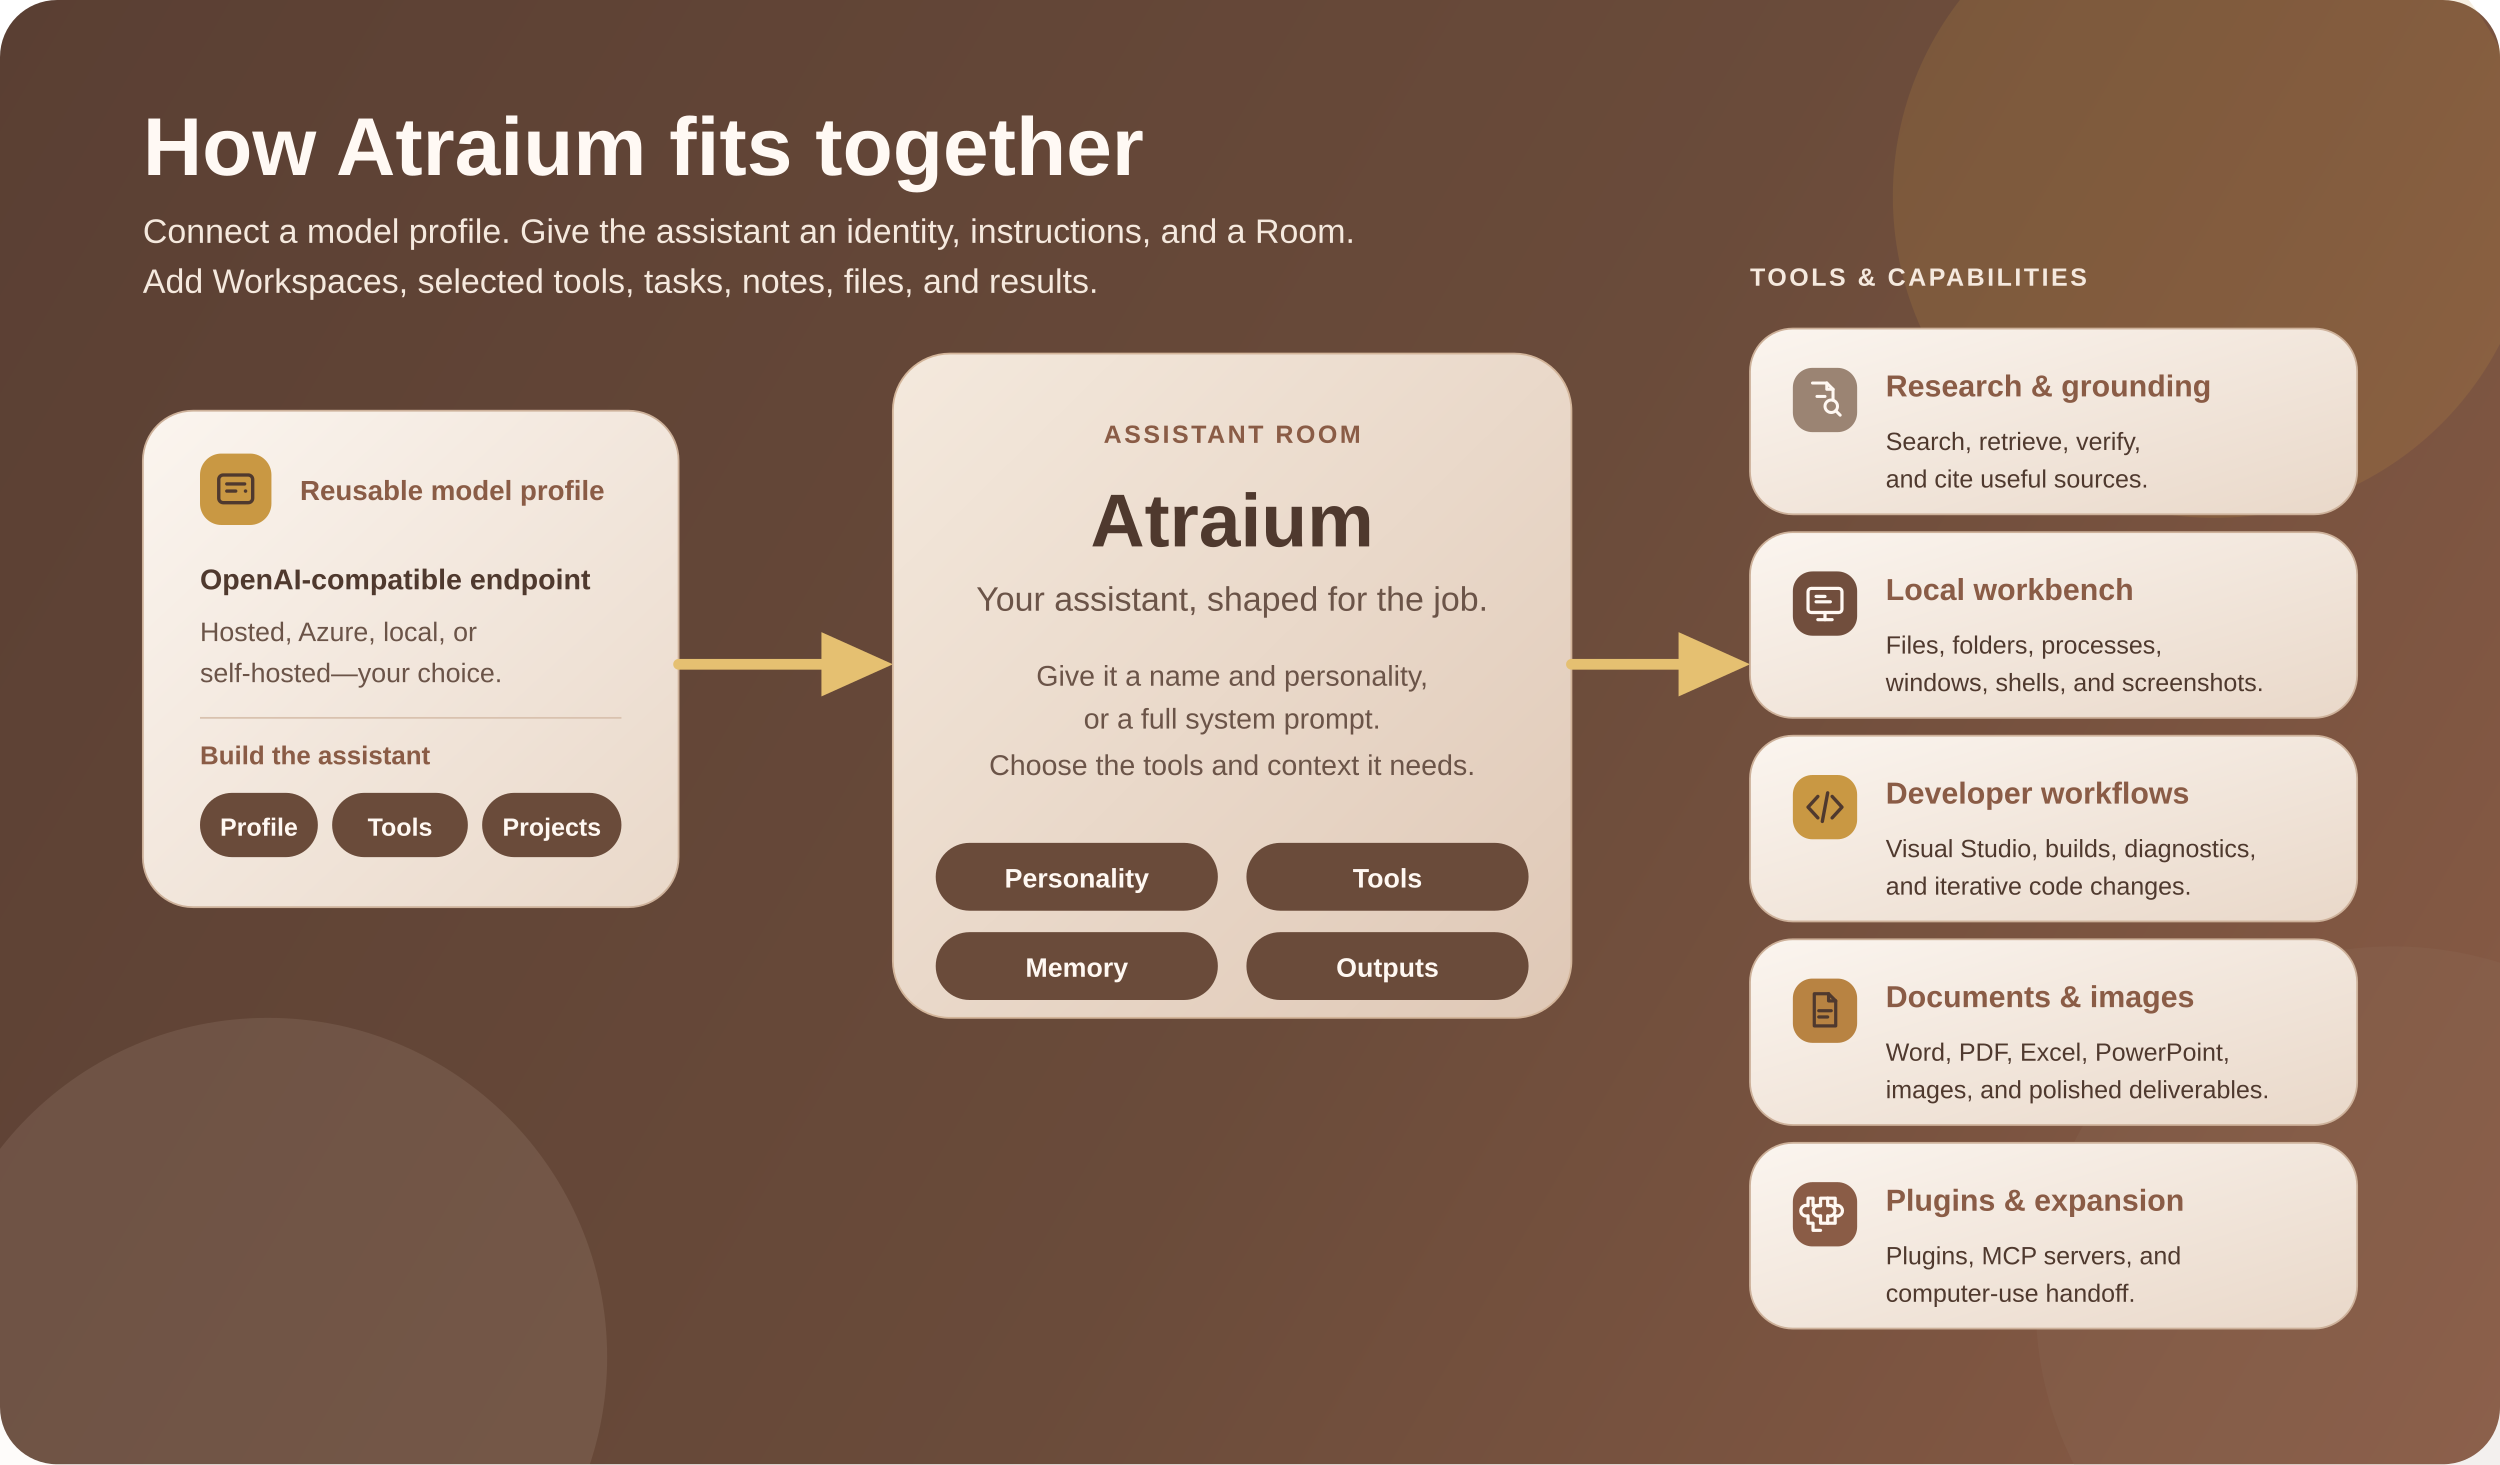
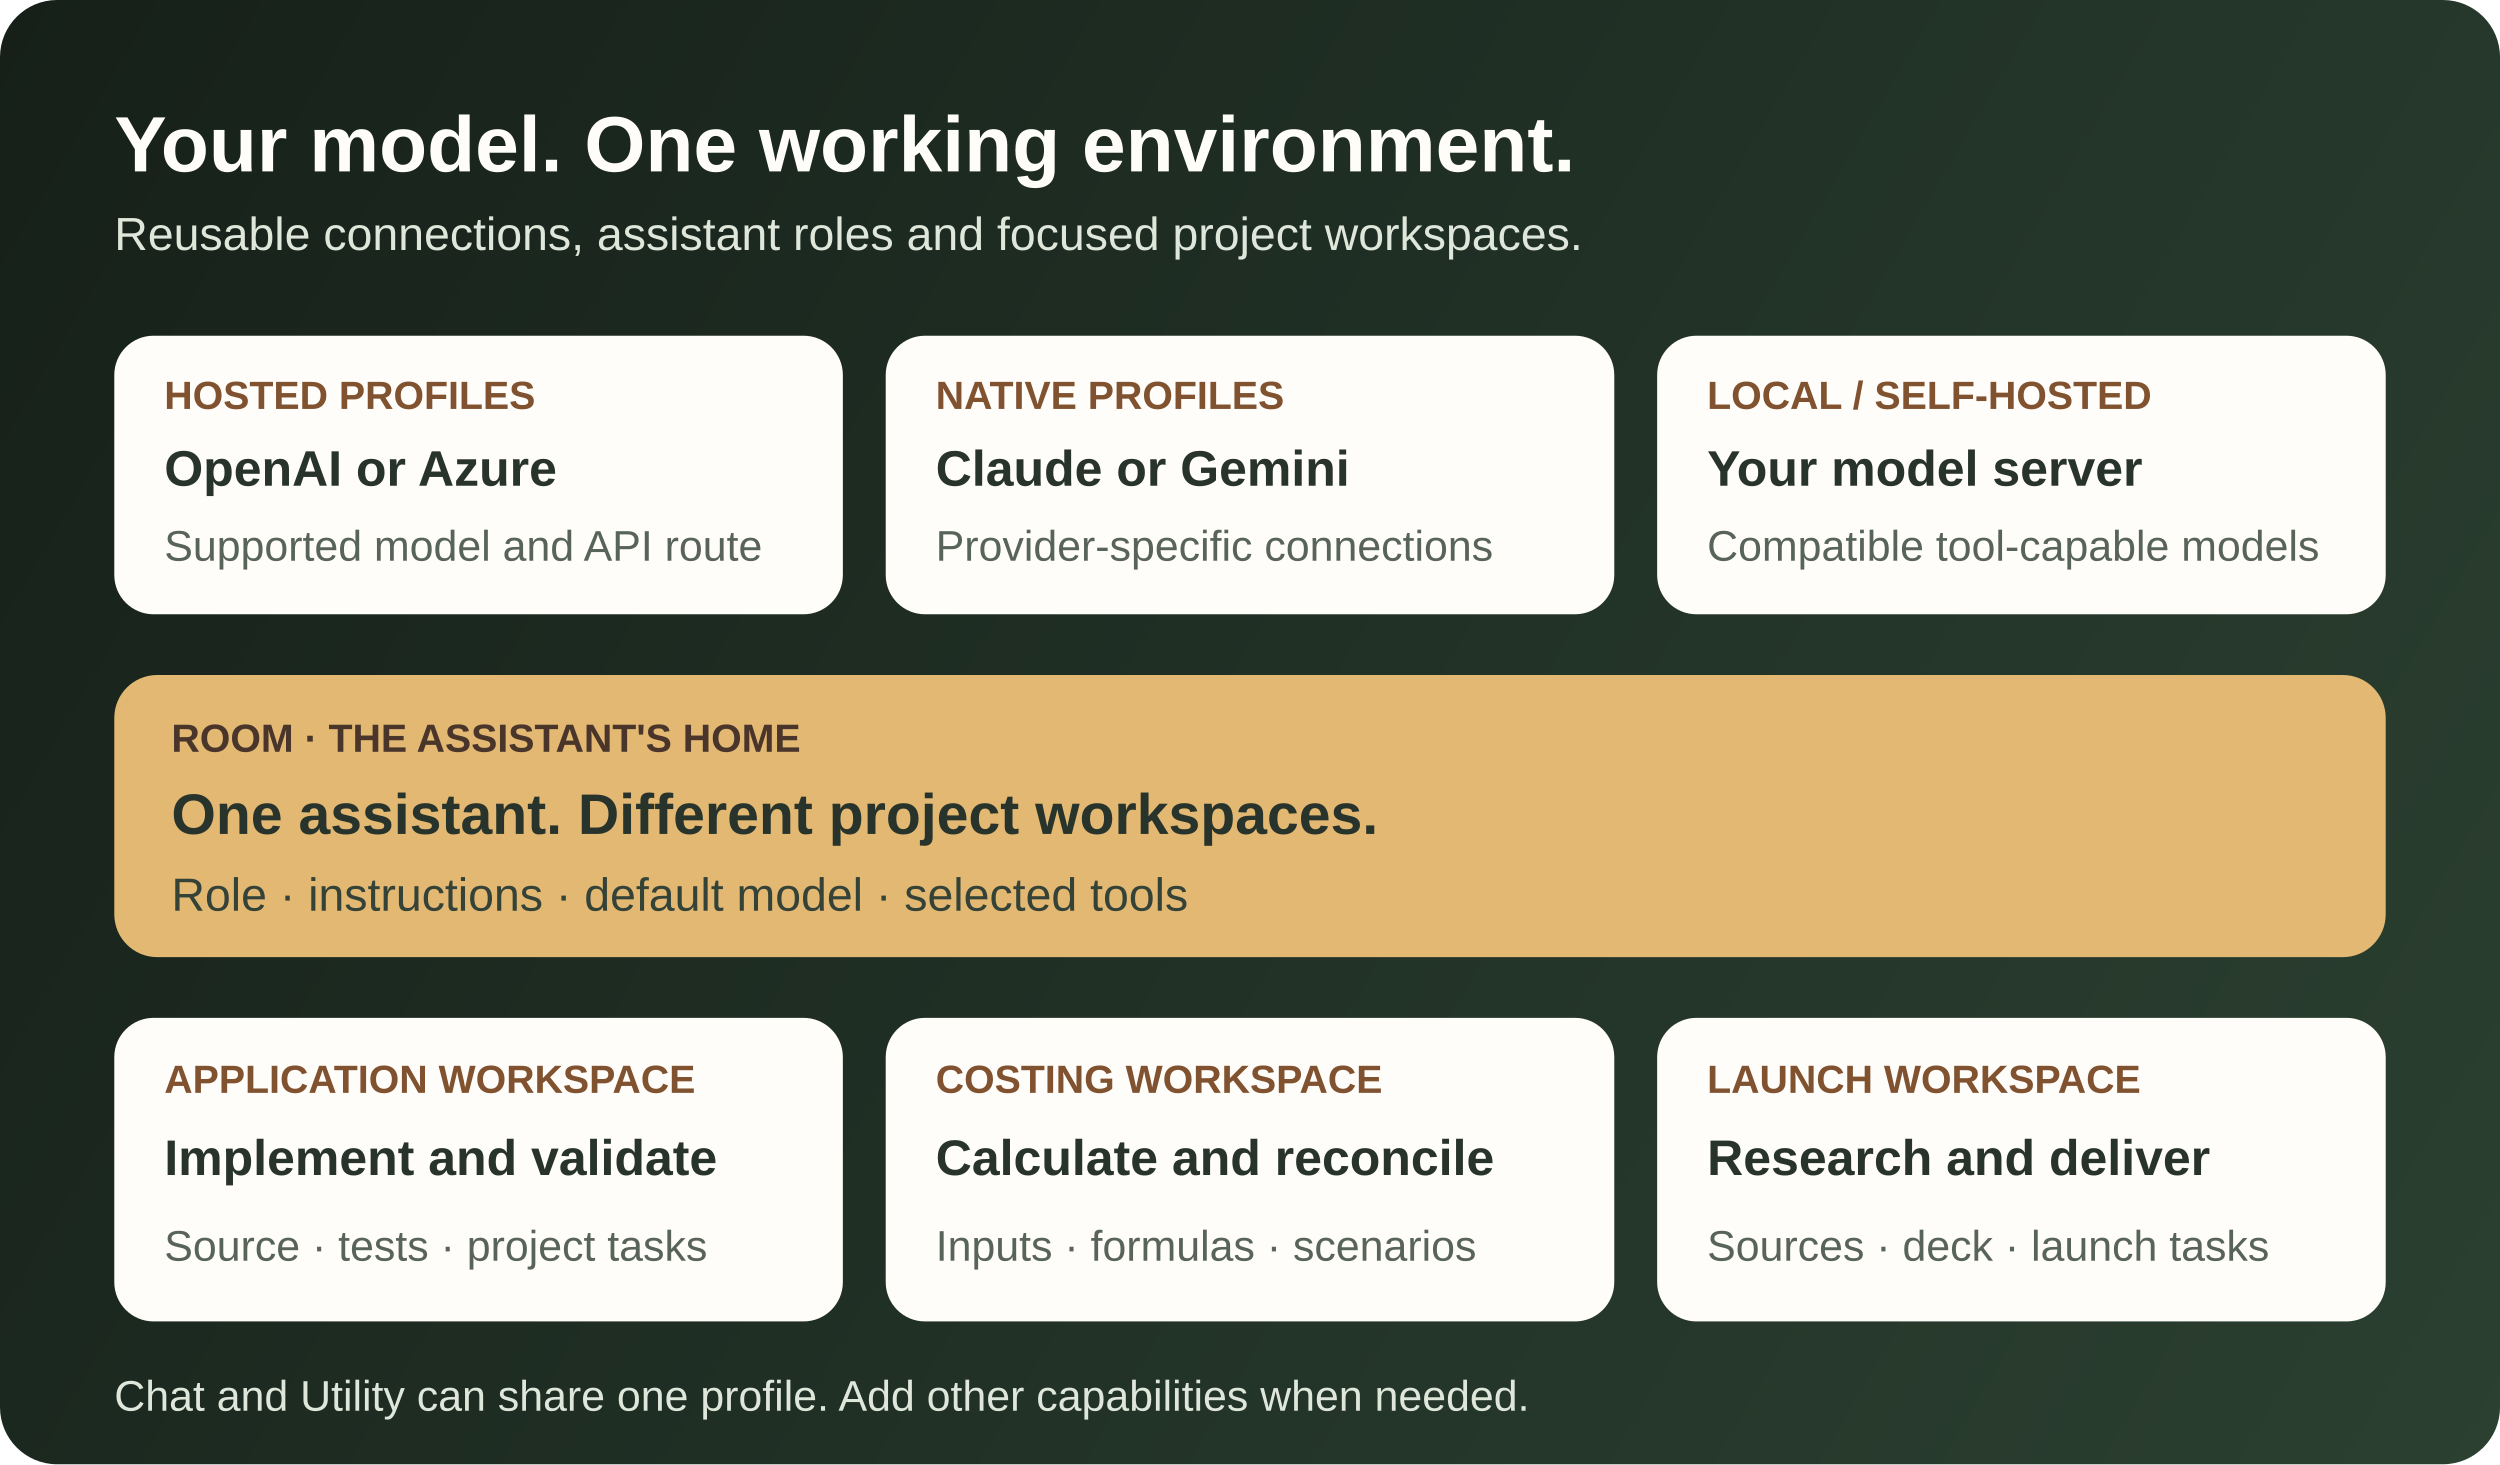
- <svg xmlns="http://www.w3.org/2000/svg" width="1400" height="820" viewBox="0 0 1400 820" fill="none">
+ <svg xmlns="http://www.w3.org/2000/svg" width="1400" height="820" viewBox="0 0 1400 820" fill="none" role="img" aria-labelledby="platform-title platform-desc">
  <defs>
-     <linearGradient id="bg" x1="0" y1="0" x2="1400" y2="820" gradientUnits="userSpaceOnUse">
-       <stop stop-color="#5A3F33" />
-       <stop offset="0.55" stop-color="#6A4B3A" />
-       <stop offset="1" stop-color="#8A5C46" />
-     </linearGradient>
-     <linearGradient id="card" x1="0" y1="0" x2="1" y2="1">
-       <stop stop-color="#FBF5EF" />
-       <stop offset="1" stop-color="#E9D8C9" />
-     </linearGradient>
-     <linearGradient id="core" x1="0" y1="0" x2="1" y2="1">
-       <stop stop-color="#F4E9DD" />
-       <stop offset="1" stop-color="#DFC8B6" />
+     <linearGradient id="platform-bg" x1="0" y1="0" x2="1400" y2="820" gradientUnits="userSpaceOnUse">
+       <stop stop-color="#162019" />
+       <stop offset="1" stop-color="#2B4031" />
    </linearGradient>
  </defs>
-   <rect width="1400" height="820" rx="32" fill="url(#bg)" />
-   <circle cx="1240" cy="110" r="180" fill="#C99843" fill-opacity="0.16" />
-   <circle cx="1340" cy="730" r="200" fill="#9B8473" fill-opacity="0.12" />
-   <circle cx="150" cy="760" r="190" fill="#F4E1CD" fill-opacity="0.10" />
-   <text x="80" y="98" fill="#FFF9F4" font-size="46" font-family="Segoe UI, Arial, sans-serif" font-weight="800">
-     How Atraium fits together
-   </text>
-   <text x="80" y="136" fill="#F5E9DE" font-size="19" font-family="Segoe UI, Arial, sans-serif">
-     Connect a model profile. Give the assistant an identity, instructions, and a Room.
-   </text>
-   <text x="80" y="164" fill="#F5E9DE" font-size="19" font-family="Segoe UI, Arial, sans-serif">
-     Add Workspaces, selected tools, tasks, notes, files, and results.
-   </text>
-   <rect x="80" y="230" width="300" height="278" rx="28" fill="url(#card)" stroke="#CDB19A" />
-   <rect x="112" y="254" width="40" height="40" rx="12" fill="#C99843" />
-   <g transform="translate(120 262)" fill="none" stroke="#4F392E" stroke-width="1.9" stroke-linecap="round" stroke-linejoin="round">
-     <rect x="2.5" y="4" width="19" height="15.5" rx="2.5" />
-     <path d="M7 9h10" />
-     <path d="M7 13h5" />
-     <circle cx="17.5" cy="13" r="1" fill="#4F392E" stroke="none" />
+   <rect width="1400" height="820" rx="32" fill="url(#platform-bg)" />
+   <g font-family="Segoe UI, Arial, sans-serif">
+     <text x="64" y="96" fill="#FFFDF9" font-size="44" font-weight="750">Your model. One working environment.</text>
+     <text x="64" y="140" fill="#DFE6DA" font-size="26">Reusable connections, assistant roles and focused project workspaces.</text>
+     <g data-bounds="64 188 408 156">
+       <rect x="64" y="188" width="408" height="156" rx="22" fill="#FFFDF9" />
+       <text x="92" y="229" fill="#805230" font-size="22" font-weight="700">HOSTED PROFILES</text>
+       <text x="92" y="272" fill="#28342B" font-size="28" font-weight="700">OpenAI or Azure</text>
+       <text x="92" y="314" fill="#58635A" font-size="24">Supported model and API route</text>
+     </g>
+     <g data-bounds="496 188 408 156">
+       <rect x="496" y="188" width="408" height="156" rx="22" fill="#FFFDF9" />
+       <text x="524" y="229" fill="#805230" font-size="22" font-weight="700">NATIVE PROFILES</text>
+       <text x="524" y="272" fill="#28342B" font-size="28" font-weight="700">Claude or Gemini</text>
+       <text x="524" y="314" fill="#58635A" font-size="24">Provider-specific connections</text>
+     </g>
+     <g data-bounds="928 188 408 156">
+       <rect x="928" y="188" width="408" height="156" rx="22" fill="#FFFDF9" />
+       <text x="956" y="229" fill="#805230" font-size="22" font-weight="700">LOCAL / SELF-HOSTED</text>
+       <text x="956" y="272" fill="#28342B" font-size="28" font-weight="700">Your model server</text>
+       <text x="956" y="314" fill="#58635A" font-size="24">Compatible tool-capable models</text>
+     </g>
+     <g data-bounds="64 378 1272 158">
+       <rect x="64" y="378" width="1272" height="158" rx="24" fill="#E2B873" />
+       <text x="96" y="421" fill="#49352A" font-size="22" font-weight="700">ROOM · THE ASSISTANT'S HOME</text>
+       <text x="96" y="467" fill="#28342B" font-size="32" font-weight="750">One assistant. Different project workspaces.</text>
+       <text x="96" y="510" fill="#354237" font-size="26">Role · instructions · default model · selected tools</text>
+     </g>
+     <g data-bounds="64 570 408 170">
+       <rect x="64" y="570" width="408" height="170" rx="22" fill="#FFFDF9" />
+       <text x="92" y="612" fill="#805230" font-size="22" font-weight="700">APPLICATION WORKSPACE</text>
+       <text x="92" y="658" fill="#28342B" font-size="28" font-weight="700">Implement and validate</text>
+       <text x="92" y="706" fill="#58635A" font-size="24">Source · tests · project tasks</text>
+     </g>
+     <g data-bounds="496 570 408 170">
+       <rect x="496" y="570" width="408" height="170" rx="22" fill="#FFFDF9" />
+       <text x="524" y="612" fill="#805230" font-size="22" font-weight="700">COSTING WORKSPACE</text>
+       <text x="524" y="658" fill="#28342B" font-size="28" font-weight="700">Calculate and reconcile</text>
+       <text x="524" y="706" fill="#58635A" font-size="24">Inputs · formulas · scenarios</text>
+     </g>
+     <g data-bounds="928 570 408 170">
+       <rect x="928" y="570" width="408" height="170" rx="22" fill="#FFFDF9" />
+       <text x="956" y="612" fill="#805230" font-size="22" font-weight="700">LAUNCH WORKSPACE</text>
+       <text x="956" y="658" fill="#28342B" font-size="28" font-weight="700">Research and deliver</text>
+       <text x="956" y="706" fill="#58635A" font-size="24">Sources · deck · launch tasks</text>
+     </g>
+     <text x="64" y="790" fill="#DFE6DA" font-size="24">Chat and Utility can share one profile. Add other capabilities when needed.</text>
  </g>
-   <text x="168" y="280" fill="#8A5C46" font-size="15.5" font-family="Segoe UI, Arial, sans-serif" font-weight="700">
-     Reusable model profile
-   </text>
-   <text x="112" y="330" fill="#4F392E" font-size="16" font-family="Segoe UI, Arial, sans-serif" font-weight="800">
-     OpenAI-compatible endpoint
-   </text>
-   <text x="112" y="359" fill="#6B5448" font-size="15" font-family="Segoe UI, Arial, sans-serif">
-     Hosted, Azure, local, or
-   </text>
-   <text x="112" y="382" fill="#6B5448" font-size="15" font-family="Segoe UI, Arial, sans-serif">
-     self-hosted—your choice.
-   </text>
-   <path d="M112 402H348" stroke="#D9C2AF" stroke-width="1" />
-   <text x="112" y="428" fill="#8A5C46" font-size="14.5" font-family="Segoe UI, Arial, sans-serif" font-weight="700">
-     Build the assistant
-   </text>
-   <rect x="112" y="444" width="66" height="36" rx="18" fill="#6A4B3A" />
-   <text x="145" y="468" text-anchor="middle" fill="#FFF8F2" font-size="14" font-family="Segoe UI, Arial, sans-serif" font-weight="700">
-     Profile
-   </text>
-   <rect x="186" y="444" width="76" height="36" rx="18" fill="#6A4B3A" />
-   <text x="224" y="468" text-anchor="middle" fill="#FFF8F2" font-size="14" font-family="Segoe UI, Arial, sans-serif" font-weight="700">
-     Tools
-   </text>
-   <rect x="270" y="444" width="78" height="36" rx="18" fill="#6A4B3A" />
-   <text x="309" y="468" text-anchor="middle" fill="#FFF8F2" font-size="14" font-family="Segoe UI, Arial, sans-serif" font-weight="700">
-     Projects
-   </text>
-   <path d="M380 372H480" stroke="#E5C071" stroke-width="6" stroke-linecap="round" />
-   <path d="M460 354L500 372L460 390" fill="#E5C071" />
-   <rect x="500" y="198" width="380" height="372" rx="32" fill="url(#core)" stroke="#D3B59A" />
-   <text x="690" y="248" text-anchor="middle" fill="#8A5C46" font-size="14" font-family="Segoe UI, Arial, sans-serif" font-weight="700" letter-spacing="1.4">
-     ASSISTANT ROOM
-   </text>
-   <text x="690" y="306" text-anchor="middle" fill="#4F392E" font-size="42" font-family="Segoe UI, Arial, sans-serif" font-weight="800">
-     Atraium
-   </text>
-   <text x="690" y="342" text-anchor="middle" fill="#6B5448" font-size="19" font-family="Segoe UI, Arial, sans-serif">
-     Your assistant, shaped for the job.
-   </text>
-   <text x="690" y="384" text-anchor="middle" fill="#6B5448" font-size="16" font-family="Segoe UI, Arial, sans-serif">
-     Give it a name and personality,
-   </text>
-   <text x="690" y="408" text-anchor="middle" fill="#6B5448" font-size="16" font-family="Segoe UI, Arial, sans-serif">
-     or a full system prompt.
-   </text>
-   <text x="690" y="434" text-anchor="middle" fill="#6B5448" font-size="16" font-family="Segoe UI, Arial, sans-serif">
-     Choose the tools and context it needs.
-   </text>
-   <rect x="524" y="472" width="158" height="38" rx="19" fill="#6A4B3A" />
-   <text x="603" y="497" text-anchor="middle" fill="#FFF8F2" font-size="15" font-family="Segoe UI, Arial, sans-serif" font-weight="700">
-     Personality
-   </text>
-   <rect x="698" y="472" width="158" height="38" rx="19" fill="#6A4B3A" />
-   <text x="777" y="497" text-anchor="middle" fill="#FFF8F2" font-size="15" font-family="Segoe UI, Arial, sans-serif" font-weight="700">
-     Tools
-   </text>
-   <rect x="524" y="522" width="158" height="38" rx="19" fill="#6A4B3A" />
-   <text x="603" y="547" text-anchor="middle" fill="#FFF8F2" font-size="15" font-family="Segoe UI, Arial, sans-serif" font-weight="700">
-     Memory
-   </text>
-   <rect x="698" y="522" width="158" height="38" rx="19" fill="#6A4B3A" />
-   <text x="777" y="547" text-anchor="middle" fill="#FFF8F2" font-size="15" font-family="Segoe UI, Arial, sans-serif" font-weight="700">
-     Outputs
-   </text>
-   <path d="M880 372H960" stroke="#E5C071" stroke-width="6" stroke-linecap="round" />
-   <path d="M940 354L980 372L940 390" fill="#E5C071" />
-   <text x="980" y="160" fill="#F5E9DE" font-size="14" font-family="Segoe UI, Arial, sans-serif" font-weight="700" letter-spacing="1.4">
-     TOOLS &amp; CAPABILITIES
-   </text>
-   <rect x="980" y="184" width="340" height="104" rx="24" fill="url(#card)" stroke="#CDB19A" />
-   <rect x="1004" y="206" width="36" height="36" rx="11" fill="#9B8473" />
-   <g transform="translate(1010 212)" fill="none" stroke="#FFF8F2" stroke-width="1.7" stroke-linecap="round" stroke-linejoin="round">
-     <path d="M5 2.5h8l3.5 3.5v6" />
-     <path d="M13 2.5V6h3.5" />
-     <path d="M7.5 10h4.5" />
-     <circle cx="15.5" cy="15.5" r="3.5" />
-     <path d="m18 18 2.5 2.5" />
-   </g>
-   <text x="1056" y="222" fill="#8A5C46" font-size="17" font-family="Segoe UI, Arial, sans-serif" font-weight="800">
-     Research &amp; grounding
-   </text>
-   <text x="1056" y="252" fill="#4F392E" font-size="14" font-family="Segoe UI, Arial, sans-serif">
-     Search, retrieve, verify,
-   </text>
-   <text x="1056" y="273" fill="#4F392E" font-size="14" font-family="Segoe UI, Arial, sans-serif">
-     and cite useful sources.
-   </text>
-   <rect x="980" y="298" width="340" height="104" rx="24" fill="url(#card)" stroke="#CDB19A" />
-   <rect x="1004" y="320" width="36" height="36" rx="11" fill="#714E3D" />
-   <g transform="translate(1010 326)" fill="none" stroke="#FFF8F2" stroke-width="1.8" stroke-linecap="round" stroke-linejoin="round">
-     <rect x="2.5" y="3.5" width="19" height="13.5" rx="1.8" />
-     <path d="M12 17v4" />
-     <path d="M8 21h8" />
-     <path d="M7 8h5" />
-     <path d="M7 11h8" />
-   </g>
-   <text x="1056" y="336" fill="#8A5C46" font-size="17" font-family="Segoe UI, Arial, sans-serif" font-weight="800">
-     Local workbench
-   </text>
-   <text x="1056" y="366" fill="#4F392E" font-size="14" font-family="Segoe UI, Arial, sans-serif">
-     Files, folders, processes,
-   </text>
-   <text x="1056" y="387" fill="#4F392E" font-size="14" font-family="Segoe UI, Arial, sans-serif">
-     windows, shells, and screenshots.
-   </text>
-   <rect x="980" y="412" width="340" height="104" rx="24" fill="url(#card)" stroke="#CDB19A" />
-   <rect x="1004" y="434" width="36" height="36" rx="11" fill="#C99843" />
-   <g transform="translate(1010 440)" fill="none" stroke="#4F392E" stroke-width="1.9" stroke-linecap="round" stroke-linejoin="round">
-     <path d="M8 6 2.5 12 8 18" />
-     <path d="m16 6 5.5 6-5.5 6" />
-     <path d="m13.5 4-3 16" />
-   </g>
-   <text x="1056" y="450" fill="#8A5C46" font-size="17" font-family="Segoe UI, Arial, sans-serif" font-weight="800">
-     Developer workflows
-   </text>
-   <text x="1056" y="480" fill="#4F392E" font-size="14" font-family="Segoe UI, Arial, sans-serif">
-     Visual Studio, builds, diagnostics,
-   </text>
-   <text x="1056" y="501" fill="#4F392E" font-size="14" font-family="Segoe UI, Arial, sans-serif">
-     and iterative code changes.
-   </text>
-   <rect x="980" y="526" width="340" height="104" rx="24" fill="url(#card)" stroke="#CDB19A" />
-   <rect x="1004" y="548" width="36" height="36" rx="11" fill="#B88342" />
-   <g transform="translate(1010 554)" fill="none" stroke="#4F392E" stroke-width="1.8" stroke-linecap="round" stroke-linejoin="round">
-     <path d="M6 2.5h8l4 4v14H6z" />
-     <path d="M14 2.5v4h4" />
-     <path d="M8.5 12h7" />
-     <path d="M8.5 15.5h5" />
-   </g>
-   <text x="1056" y="564" fill="#8A5C46" font-size="17" font-family="Segoe UI, Arial, sans-serif" font-weight="800">
-     Documents &amp; images
-   </text>
-   <text x="1056" y="594" fill="#4F392E" font-size="14" font-family="Segoe UI, Arial, sans-serif">
-     Word, PDF, Excel, PowerPoint,
-   </text>
-   <text x="1056" y="615" fill="#4F392E" font-size="14" font-family="Segoe UI, Arial, sans-serif">
-     images, and polished deliverables.
-   </text>
-   <rect x="980" y="640" width="340" height="104" rx="24" fill="url(#card)" stroke="#CDB19A" />
-   <rect x="1004" y="662" width="36" height="36" rx="11" fill="#8A5C46" />
-   <g transform="translate(1010 668)" fill="none" stroke="#FFF8F2" stroke-width="1.8" stroke-linecap="round" stroke-linejoin="round">
-     <path d="M9.5 3h4v4.2a3 3 0 1 1 0 5.6V17h-4v-4.2a3 3 0 1 1 0-5.6z" />
-     <path d="M9.5 7.2H5.3V3H2.5v4.2a3 3 0 1 0 0 5.6V17h2.8v4h4.2" />
-     <path d="M13.5 17h4.2v-4.2a3 3 0 1 0 0-5.6V3h-4.2" />
-   </g>
-   <text x="1056" y="678" fill="#8A5C46" font-size="17" font-family="Segoe UI, Arial, sans-serif" font-weight="800">
-     Plugins &amp; expansion
-   </text>
-   <text x="1056" y="708" fill="#4F392E" font-size="14" font-family="Segoe UI, Arial, sans-serif">
-     Plugins, MCP servers, and
-   </text>
-   <text x="1056" y="729" fill="#4F392E" font-size="14" font-family="Segoe UI, Arial, sans-serif">
-     computer-use handoff.
-   </text>
</svg>
